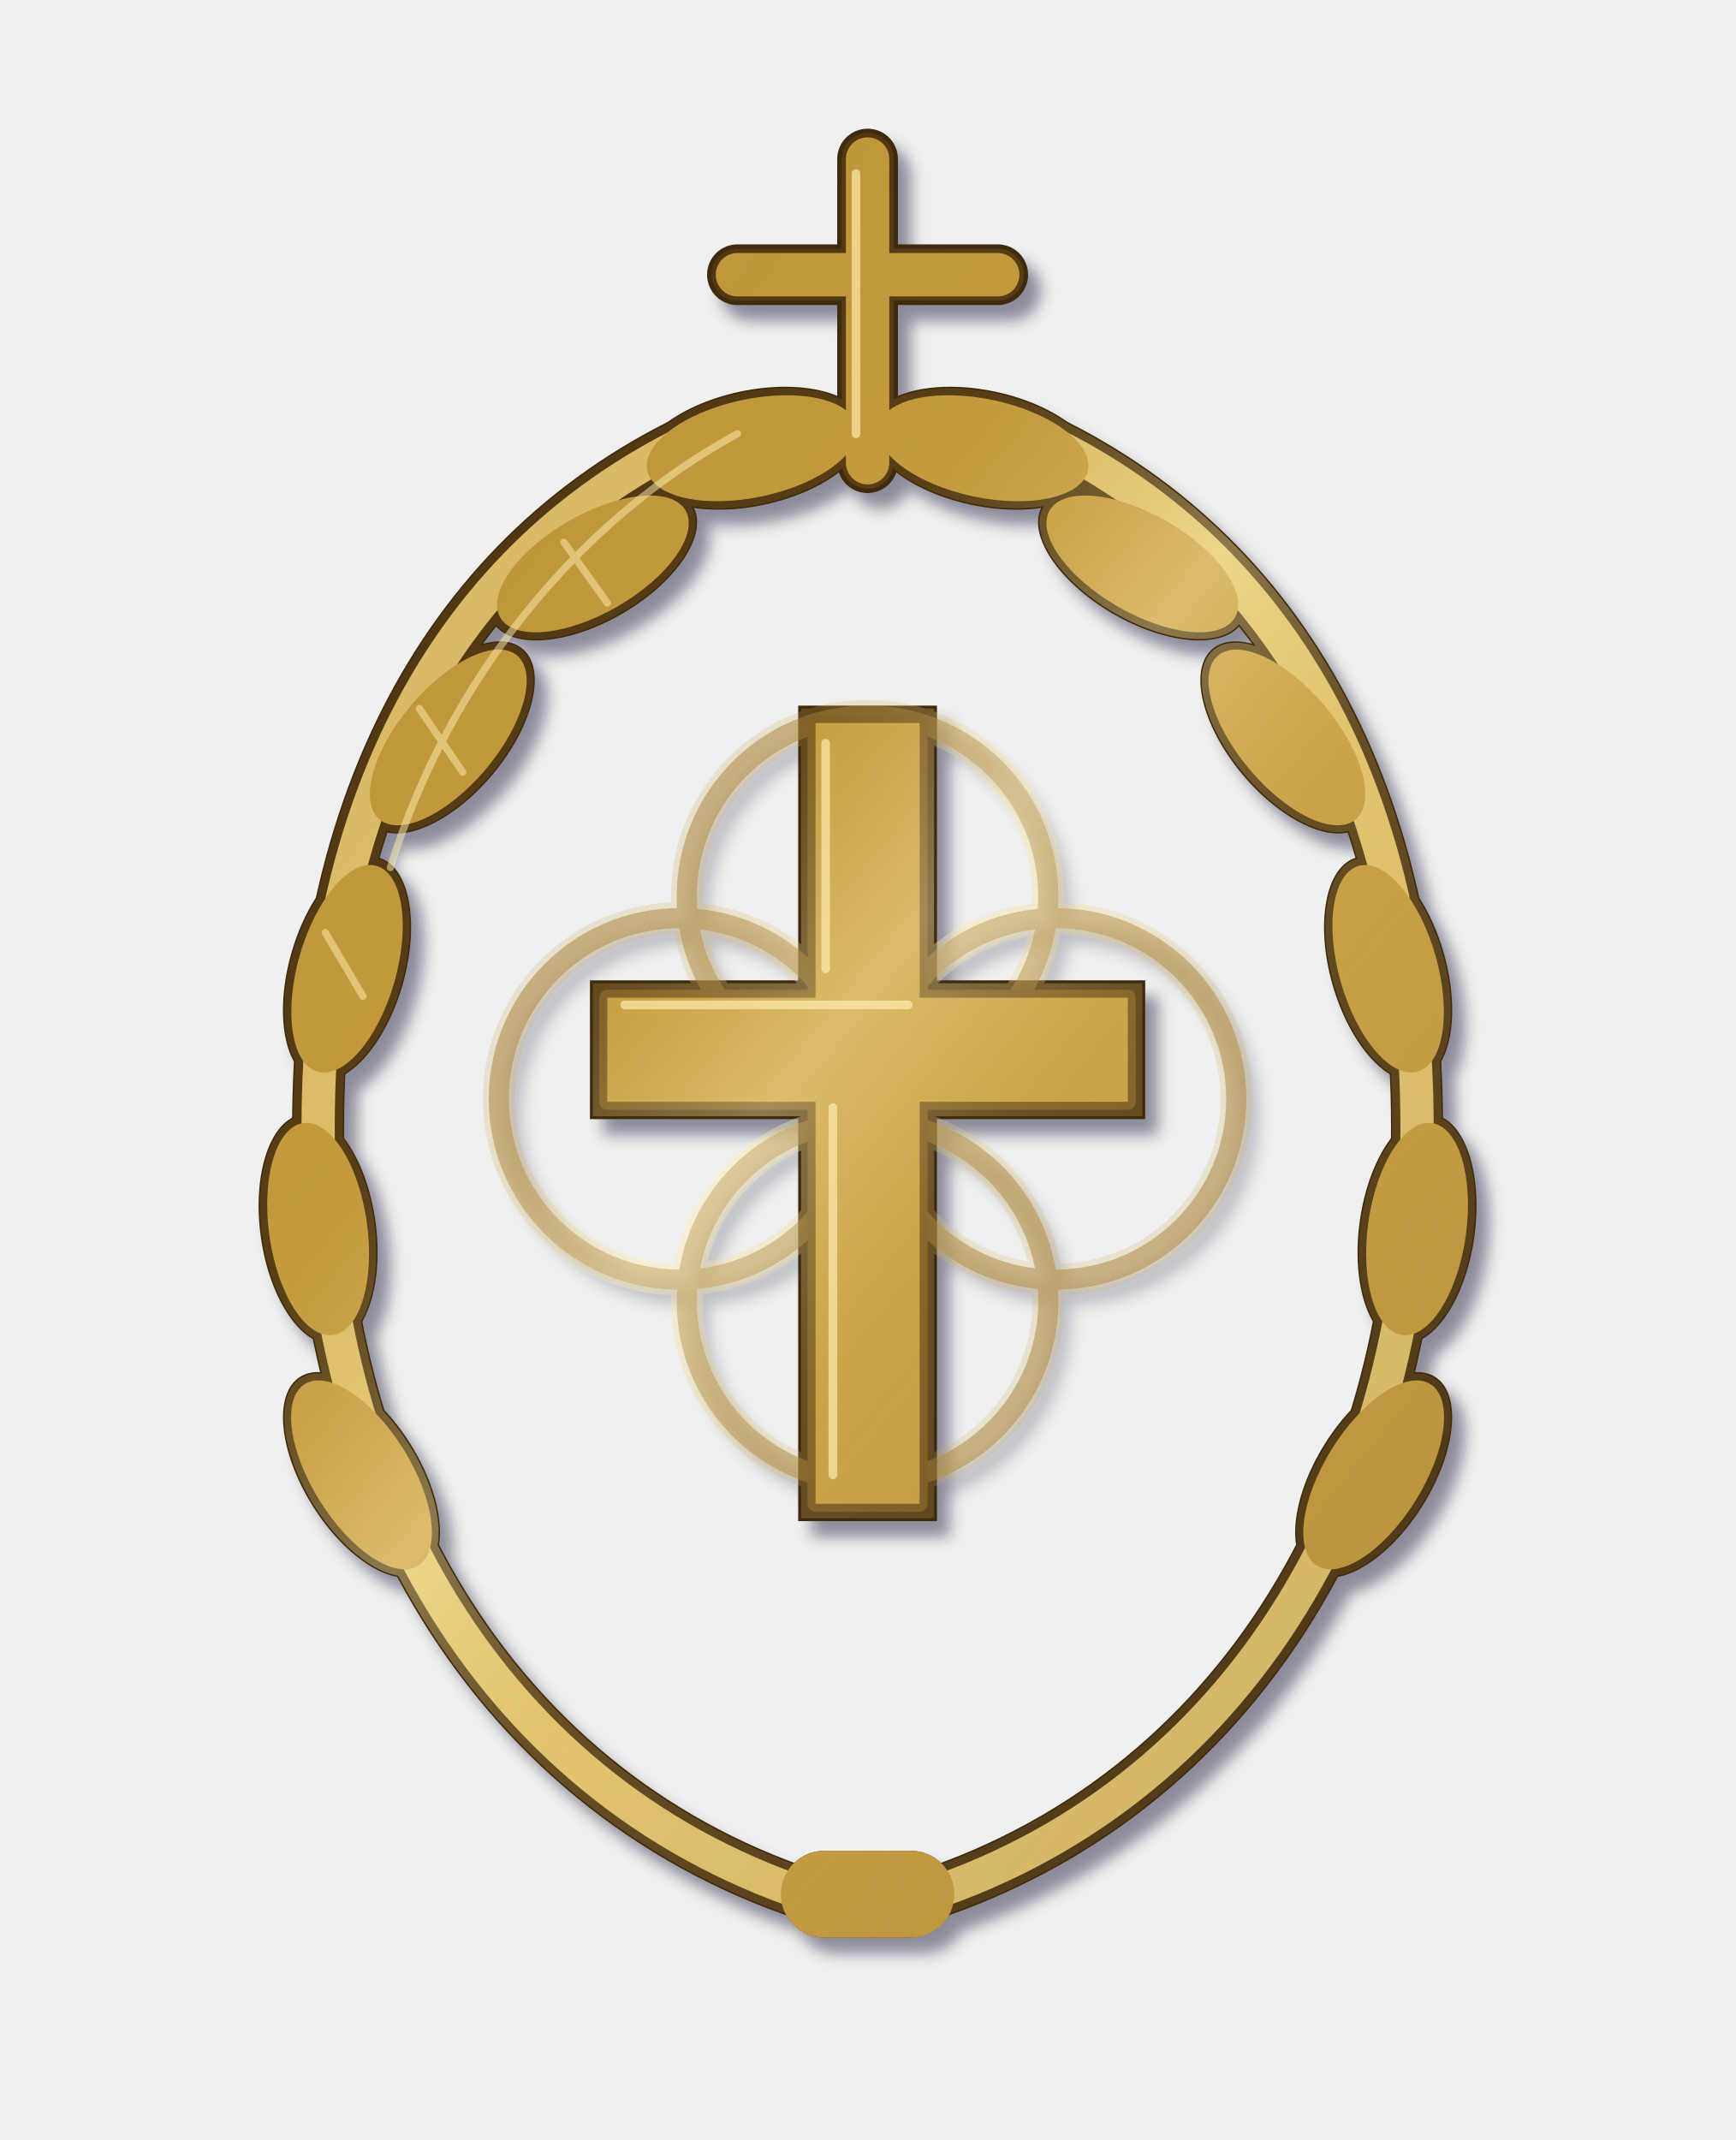
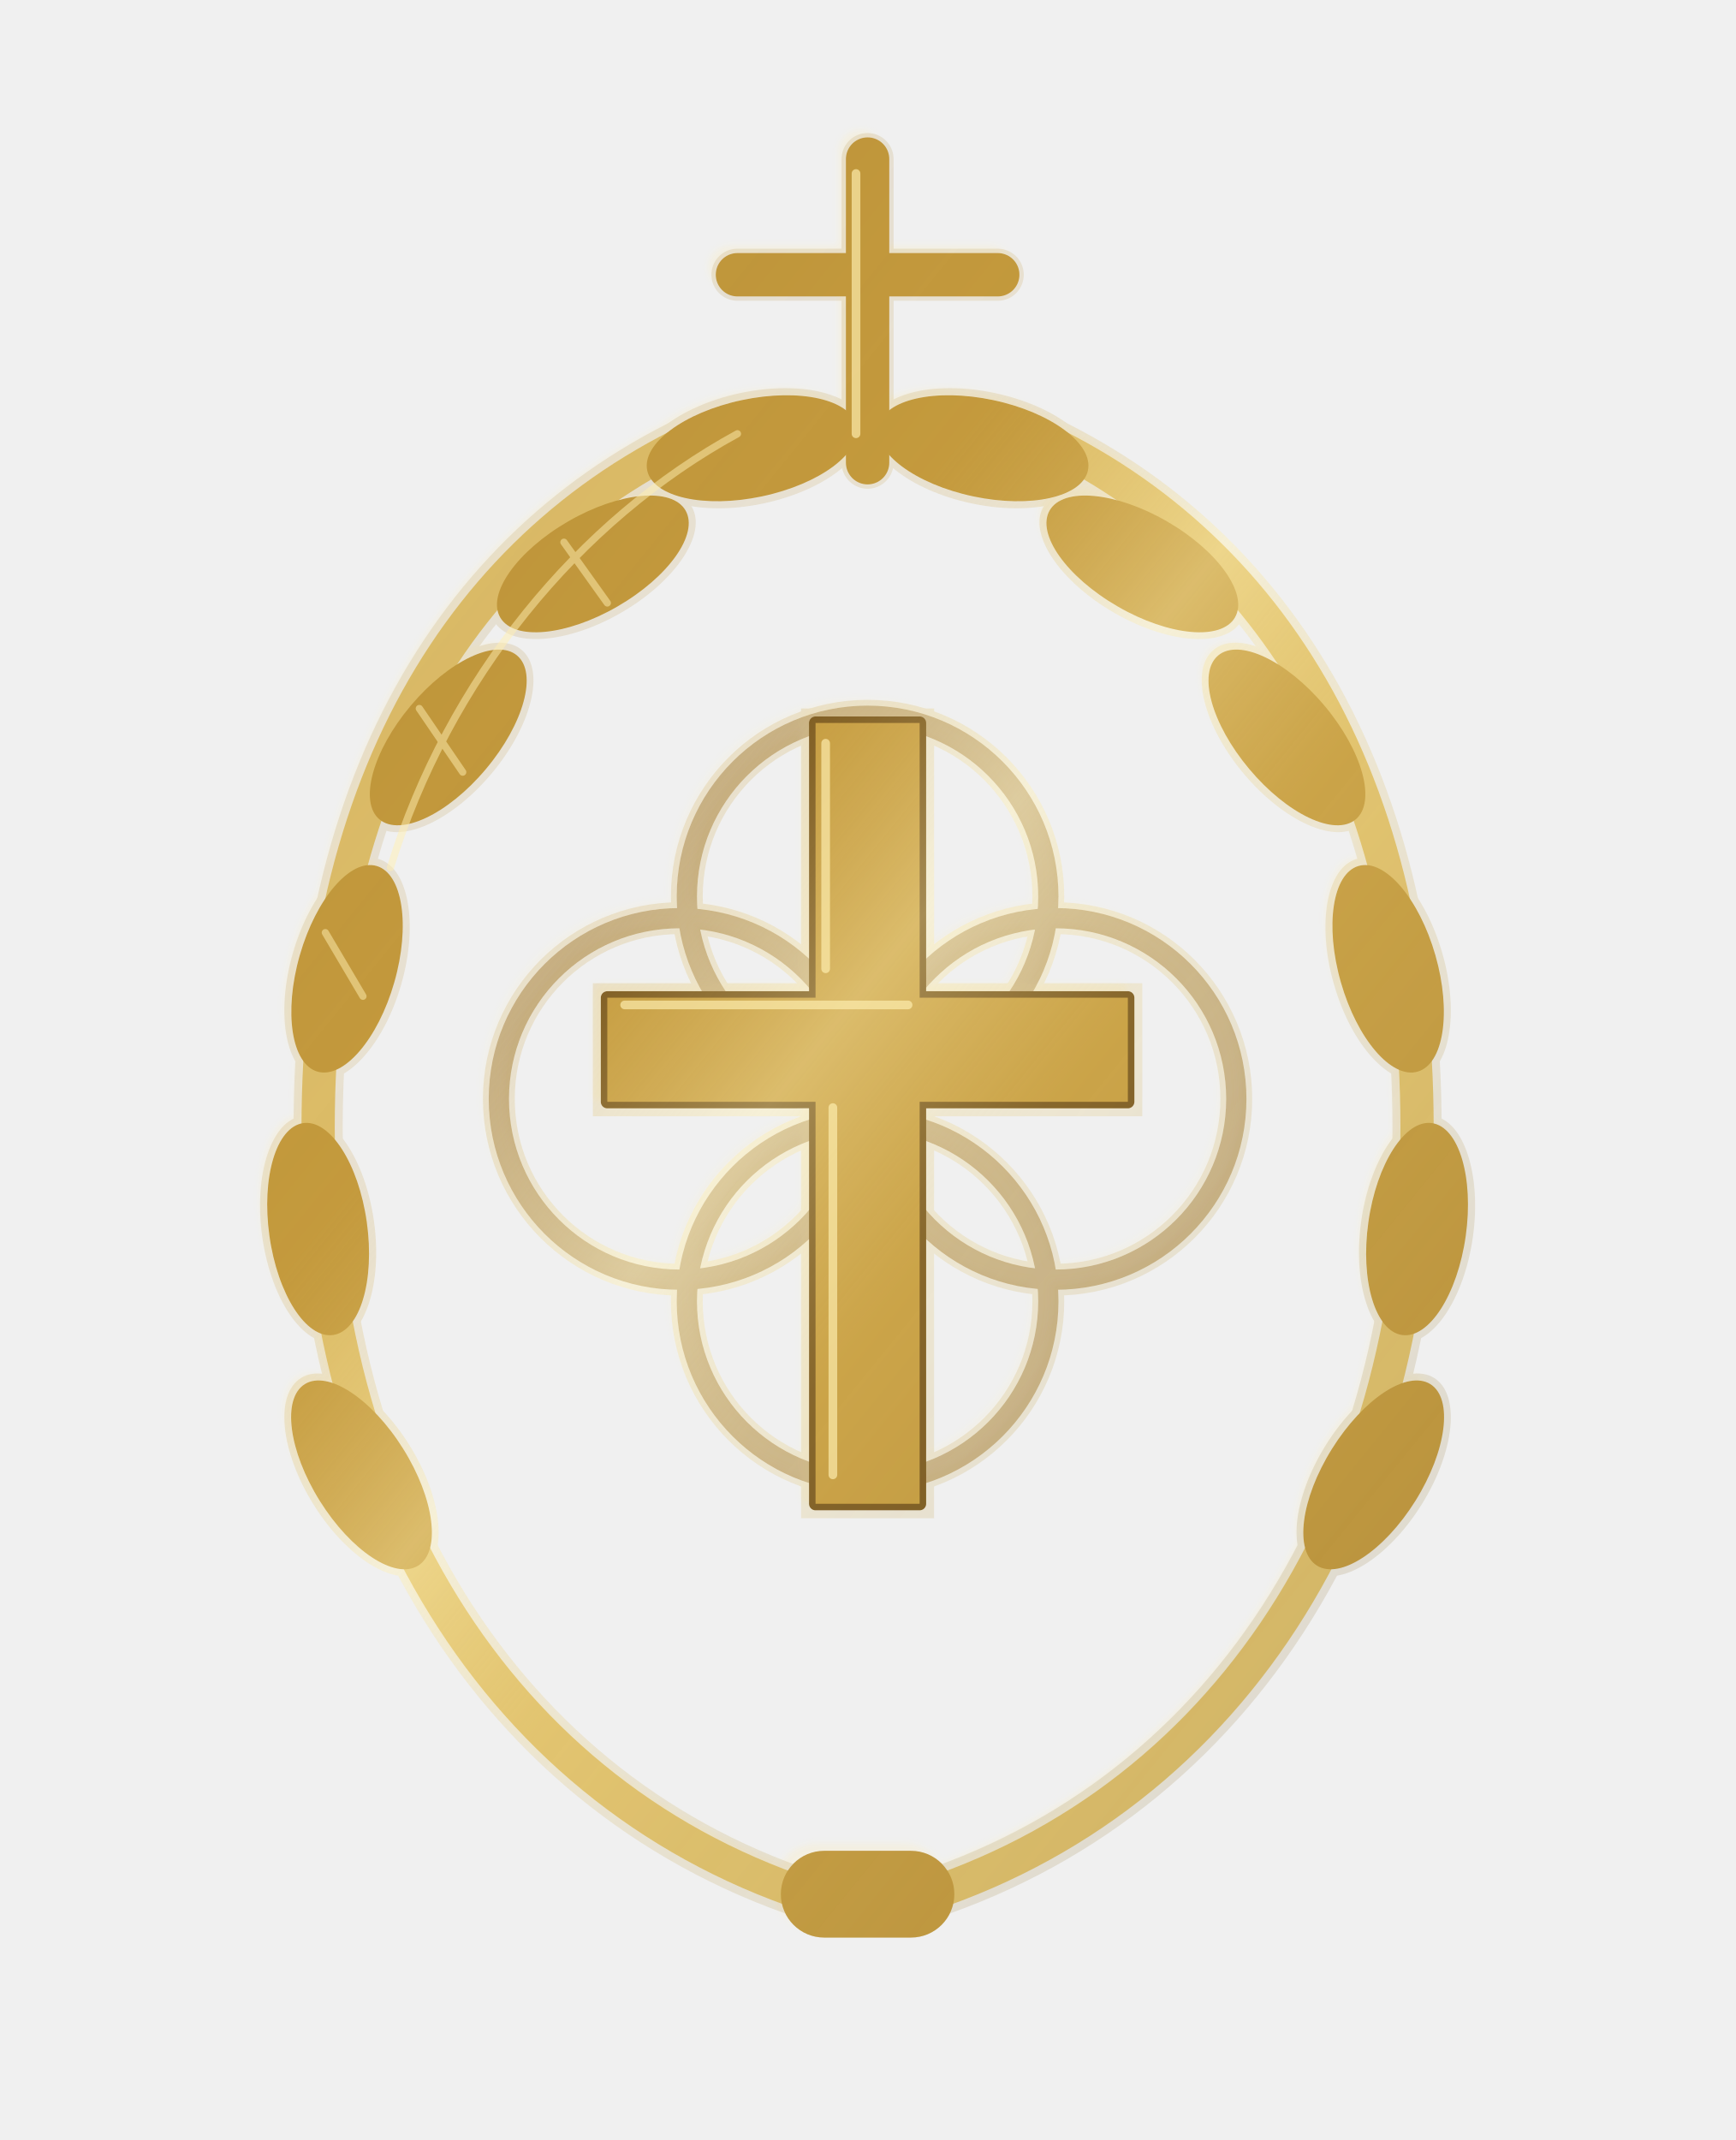
<svg xmlns="http://www.w3.org/2000/svg" viewBox="0 0 120 148">
  <defs>
    <filter id="antiqueFoilShine" x="-25%" y="-25%" width="150%" height="150%">
      <feTurbulence type="fractalNoise" baseFrequency="1.35" numOctaves="2" seed="21" result="noise" />
      <feColorMatrix in="noise" type="matrix" values="0 0 0 0 0.78  0 0 0 0 0.62  0 0 0 0 0.25  0 0 0 .18 0" result="goldGrain" />
-       <feComposite in="SourceGraphic" in2="goldGrain" operator="arithmetic" k1="0" k2="0.88" k3="0.24" k4="0" result="grainApplied" />
-       <feDropShadow dx="-0.6" dy="-0.6" stdDeviation="0.25" flood-color="#fff0b2" flood-opacity="0.28" />
-       <feDropShadow dx="0.9" dy="1.1" stdDeviation="0.5" flood-color="#081222" flood-opacity="0.42" />
+       <feComposite in="SourceGraphic" in2="goldGrain" operator="arithmetic" k1="0" k2="0.9" k3="0.2" k4="0" result="grainApplied" />
+       <feDropShadow dx="-0.5" dy="-0.5" stdDeviation="0.22" flood-color="#fff0b2" flood-opacity="0.24" />
    </filter>
    <linearGradient id="foilSweep" x1="0%" y1="0%" x2="100%" y2="100%">
      <stop offset="0%" stop-color="#6a4815" stop-opacity="0.10" />
      <stop offset="38%" stop-color="#c49a3d" stop-opacity="0.18" />
      <stop offset="48%" stop-color="#fff0b2" stop-opacity="0.40" />
      <stop offset="56%" stop-color="#e2c46f" stop-opacity="0.24" />
      <stop offset="100%" stop-color="#3f2c0d" stop-opacity="0.12" />
    </linearGradient>
    <mask id="crestMask">
      <g fill="none" stroke="#fff" stroke-width="3.4" stroke-linecap="round" stroke-linejoin="round">
        <path d="M59 132 C 36 126 22 105 22 78 C 22 53 33 36 51 29" />
        <path d="M59 132 C 36 126 22 105 22 78 C 22 53 33 36 51 29" transform="translate(120,0) scale(-1,1)" />
      </g>
      <g fill="#fff">
        <ellipse cx="25" cy="102" rx="3.9" ry="7.9" transform="rotate(-32 25 102)" />
        <ellipse cx="95" cy="102" rx="3.9" ry="7.9" transform="rotate(32 95 102)" />
        <ellipse cx="22" cy="85" rx="3.9" ry="7.9" transform="rotate(-8 22 85)" />
        <ellipse cx="98" cy="85" rx="3.9" ry="7.9" transform="rotate(8 98 85)" />
        <ellipse cx="24" cy="67" rx="3.9" ry="7.9" transform="rotate(16 24 67)" />
        <ellipse cx="96" cy="67" rx="3.9" ry="7.9" transform="rotate(-16 96 67)" />
        <ellipse cx="31" cy="51" rx="3.9" ry="7.9" transform="rotate(40 31 51)" />
        <ellipse cx="89" cy="51" rx="3.9" ry="7.9" transform="rotate(-40 89 51)" />
        <ellipse cx="41" cy="39" rx="3.9" ry="7.9" transform="rotate(60 41 39)" />
        <ellipse cx="79" cy="39" rx="3.9" ry="7.9" transform="rotate(-60 79 39)" />
        <ellipse cx="52" cy="31" rx="3.9" ry="7.9" transform="rotate(78 52 31)" />
        <ellipse cx="68" cy="31" rx="3.9" ry="7.9" transform="rotate(-78 68 31)" />
      </g>
      <g fill="none" stroke="#fff" stroke-width="2.2" opacity="1">
        <circle cx="60" cy="62" r="12.5" />
        <circle cx="47" cy="76" r="12.5" />
        <circle cx="73" cy="76" r="12.5" />
        <circle cx="60" cy="90" r="12.5" />
      </g>
      <path d="M56.4 50 H63.6 V69 H78 V76.2 H63.6 V104 H56.4 V76.2 H42 V69 H56.4 Z" fill="#fff" stroke="#fff" stroke-width="2" />
      <g fill="none" stroke="#fff" stroke-width="3.6" stroke-linecap="round">
        <line x1="60" y1="11" x2="60" y2="32" />
        <line x1="51" y1="19" x2="69" y2="19" />
      </g>
      <rect x="54" y="128" width="12" height="6" rx="3" fill="#fff" />
    </mask>
  </defs>
  <g filter="url(#antiqueFoilShine)">
    <g>
-       <g fill="none" stroke="#3f2c0d" stroke-width="3.6" stroke-linecap="round" stroke-linejoin="round">
-         <path d="M59 132 C 36 126 22 105 22 78 C 22 53 33 36 51 29" />
-         <path d="M59 132 C 36 126 22 105 22 78 C 22 53 33 36 51 29" transform="translate(120,0) scale(-1,1)" />
-       </g>
-       <g fill="#3f2c0d">
-         <ellipse cx="25" cy="102" rx="4.0" ry="8.0" transform="rotate(-32 25 102)" />
-         <ellipse cx="95" cy="102" rx="4.0" ry="8.0" transform="rotate(32 95 102)" />
-         <ellipse cx="22" cy="85" rx="4.0" ry="8.0" transform="rotate(-8 22 85)" />
-         <ellipse cx="98" cy="85" rx="4.0" ry="8.0" transform="rotate(8 98 85)" />
-         <ellipse cx="24" cy="67" rx="4.0" ry="8.0" transform="rotate(16 24 67)" />
-         <ellipse cx="96" cy="67" rx="4.0" ry="8.0" transform="rotate(-16 96 67)" />
-         <ellipse cx="31" cy="51" rx="4.0" ry="8.0" transform="rotate(40 31 51)" />
-         <ellipse cx="89" cy="51" rx="4.0" ry="8.0" transform="rotate(-40 89 51)" />
-         <ellipse cx="41" cy="39" rx="4.0" ry="8.0" transform="rotate(60 41 39)" />
-         <ellipse cx="79" cy="39" rx="4.0" ry="8.0" transform="rotate(-60 79 39)" />
-         <ellipse cx="52" cy="31" rx="4.0" ry="8.0" transform="rotate(78 52 31)" />
-         <ellipse cx="68" cy="31" rx="4.0" ry="8.0" transform="rotate(-78 68 31)" />
-       </g>
-       <path d="M56.4 50 H63.6 V69 H78 V76.2 H63.6 V104 H56.4 V76.2 H42 V69 H56.4 Z" fill="#3f2c0d" stroke="#3f2c0d" stroke-width="2.4" />
-       <g fill="none" stroke="#3f2c0d" stroke-width="4.2" stroke-linecap="round">
-         <line x1="60" y1="11" x2="60" y2="32" />
-         <line x1="51" y1="19" x2="69" y2="19" />
-       </g>
-       <rect x="54" y="128" width="12" height="6" rx="3" fill="#3f2c0d" />
-     </g>
-     <g>
      <g fill="none" stroke="#9a7028" stroke-width="1.4" opacity="0.5">
        <circle cx="60" cy="62" r="12.5" />
        <circle cx="47" cy="76" r="12.5" />
        <circle cx="73" cy="76" r="12.5" />
        <circle cx="60" cy="90" r="12.5" />
      </g>
      <g fill="none" stroke="#e2c46f" stroke-width="2.3" stroke-linecap="round" stroke-linejoin="round">
        <path d="M59 132 C 36 126 22 105 22 78 C 22 53 33 36 51 29" />
        <path d="M59 132 C 36 126 22 105 22 78 C 22 53 33 36 51 29" transform="translate(120,0) scale(-1,1)" />
      </g>
      <g fill="#c49a3d">
        <ellipse cx="25" cy="102" rx="3.4" ry="7.4" transform="rotate(-32 25 102)" />
        <ellipse cx="95" cy="102" rx="3.4" ry="7.4" transform="rotate(32 95 102)" />
        <ellipse cx="22" cy="85" rx="3.4" ry="7.4" transform="rotate(-8 22 85)" />
        <ellipse cx="98" cy="85" rx="3.4" ry="7.4" transform="rotate(8 98 85)" />
        <ellipse cx="24" cy="67" rx="3.4" ry="7.4" transform="rotate(16 24 67)" />
        <ellipse cx="96" cy="67" rx="3.4" ry="7.4" transform="rotate(-16 96 67)" />
        <ellipse cx="31" cy="51" rx="3.4" ry="7.4" transform="rotate(40 31 51)" />
        <ellipse cx="89" cy="51" rx="3.4" ry="7.4" transform="rotate(-40 89 51)" />
        <ellipse cx="41" cy="39" rx="3.4" ry="7.4" transform="rotate(60 41 39)" />
        <ellipse cx="79" cy="39" rx="3.4" ry="7.4" transform="rotate(-60 79 39)" />
        <ellipse cx="52" cy="31" rx="3.4" ry="7.4" transform="rotate(78 52 31)" />
        <ellipse cx="68" cy="31" rx="3.4" ry="7.4" transform="rotate(-78 68 31)" />
      </g>
-       <path d="M56.4 50 H63.6 V69 H78 V76.2 H63.6 V104 H56.4 V76.2 H42 V69 H56.4 Z" fill="#c49a3d" stroke="#6a4815" stroke-width="1.1" paint-order="stroke" stroke-linejoin="round" />
+       <path d="M56.4 50 H63.6 V69 H78 V76.2 H63.6 V104 H56.4 V76.2 H42 V69 H56.4 Z" fill="#c49a3d" stroke="#6a4815" stroke-width="0.9" paint-order="stroke" stroke-linejoin="round" />
      <g fill="none" stroke="#c49a3d" stroke-width="3.0" stroke-linecap="round">
        <line x1="60" y1="11" x2="60" y2="32" />
        <line x1="51" y1="19" x2="69" y2="19" />
      </g>
      <rect x="54" y="128" width="12" height="6" rx="3" fill="#c49a3d" />
    </g>
  </g>
  <rect width="120" height="148" fill="url(#foilSweep)" mask="url(#crestMask)" />
  <g fill="none" stroke="#fff0b2" stroke-width="0.6" stroke-linecap="round" opacity="0.66">
    <path d="M57.1 51.4 V67" />
    <path d="M43.2 69.5 H62.8" />
    <path d="M57.6 76.6 V102" />
    <path d="M59.2 12 V30" />
  </g>
  <g fill="none" stroke="#fff0b2" stroke-width="0.5" stroke-linecap="round" opacity="0.5">
    <path d="M51 30 C 40 36 31 47 27 60" />
    <path d="M22.5 64.5 l2.6 4.4" />
    <path d="M29 49 l3 4.4" />
    <path d="M39 37.5 l3 4.2" />
  </g>
</svg>
